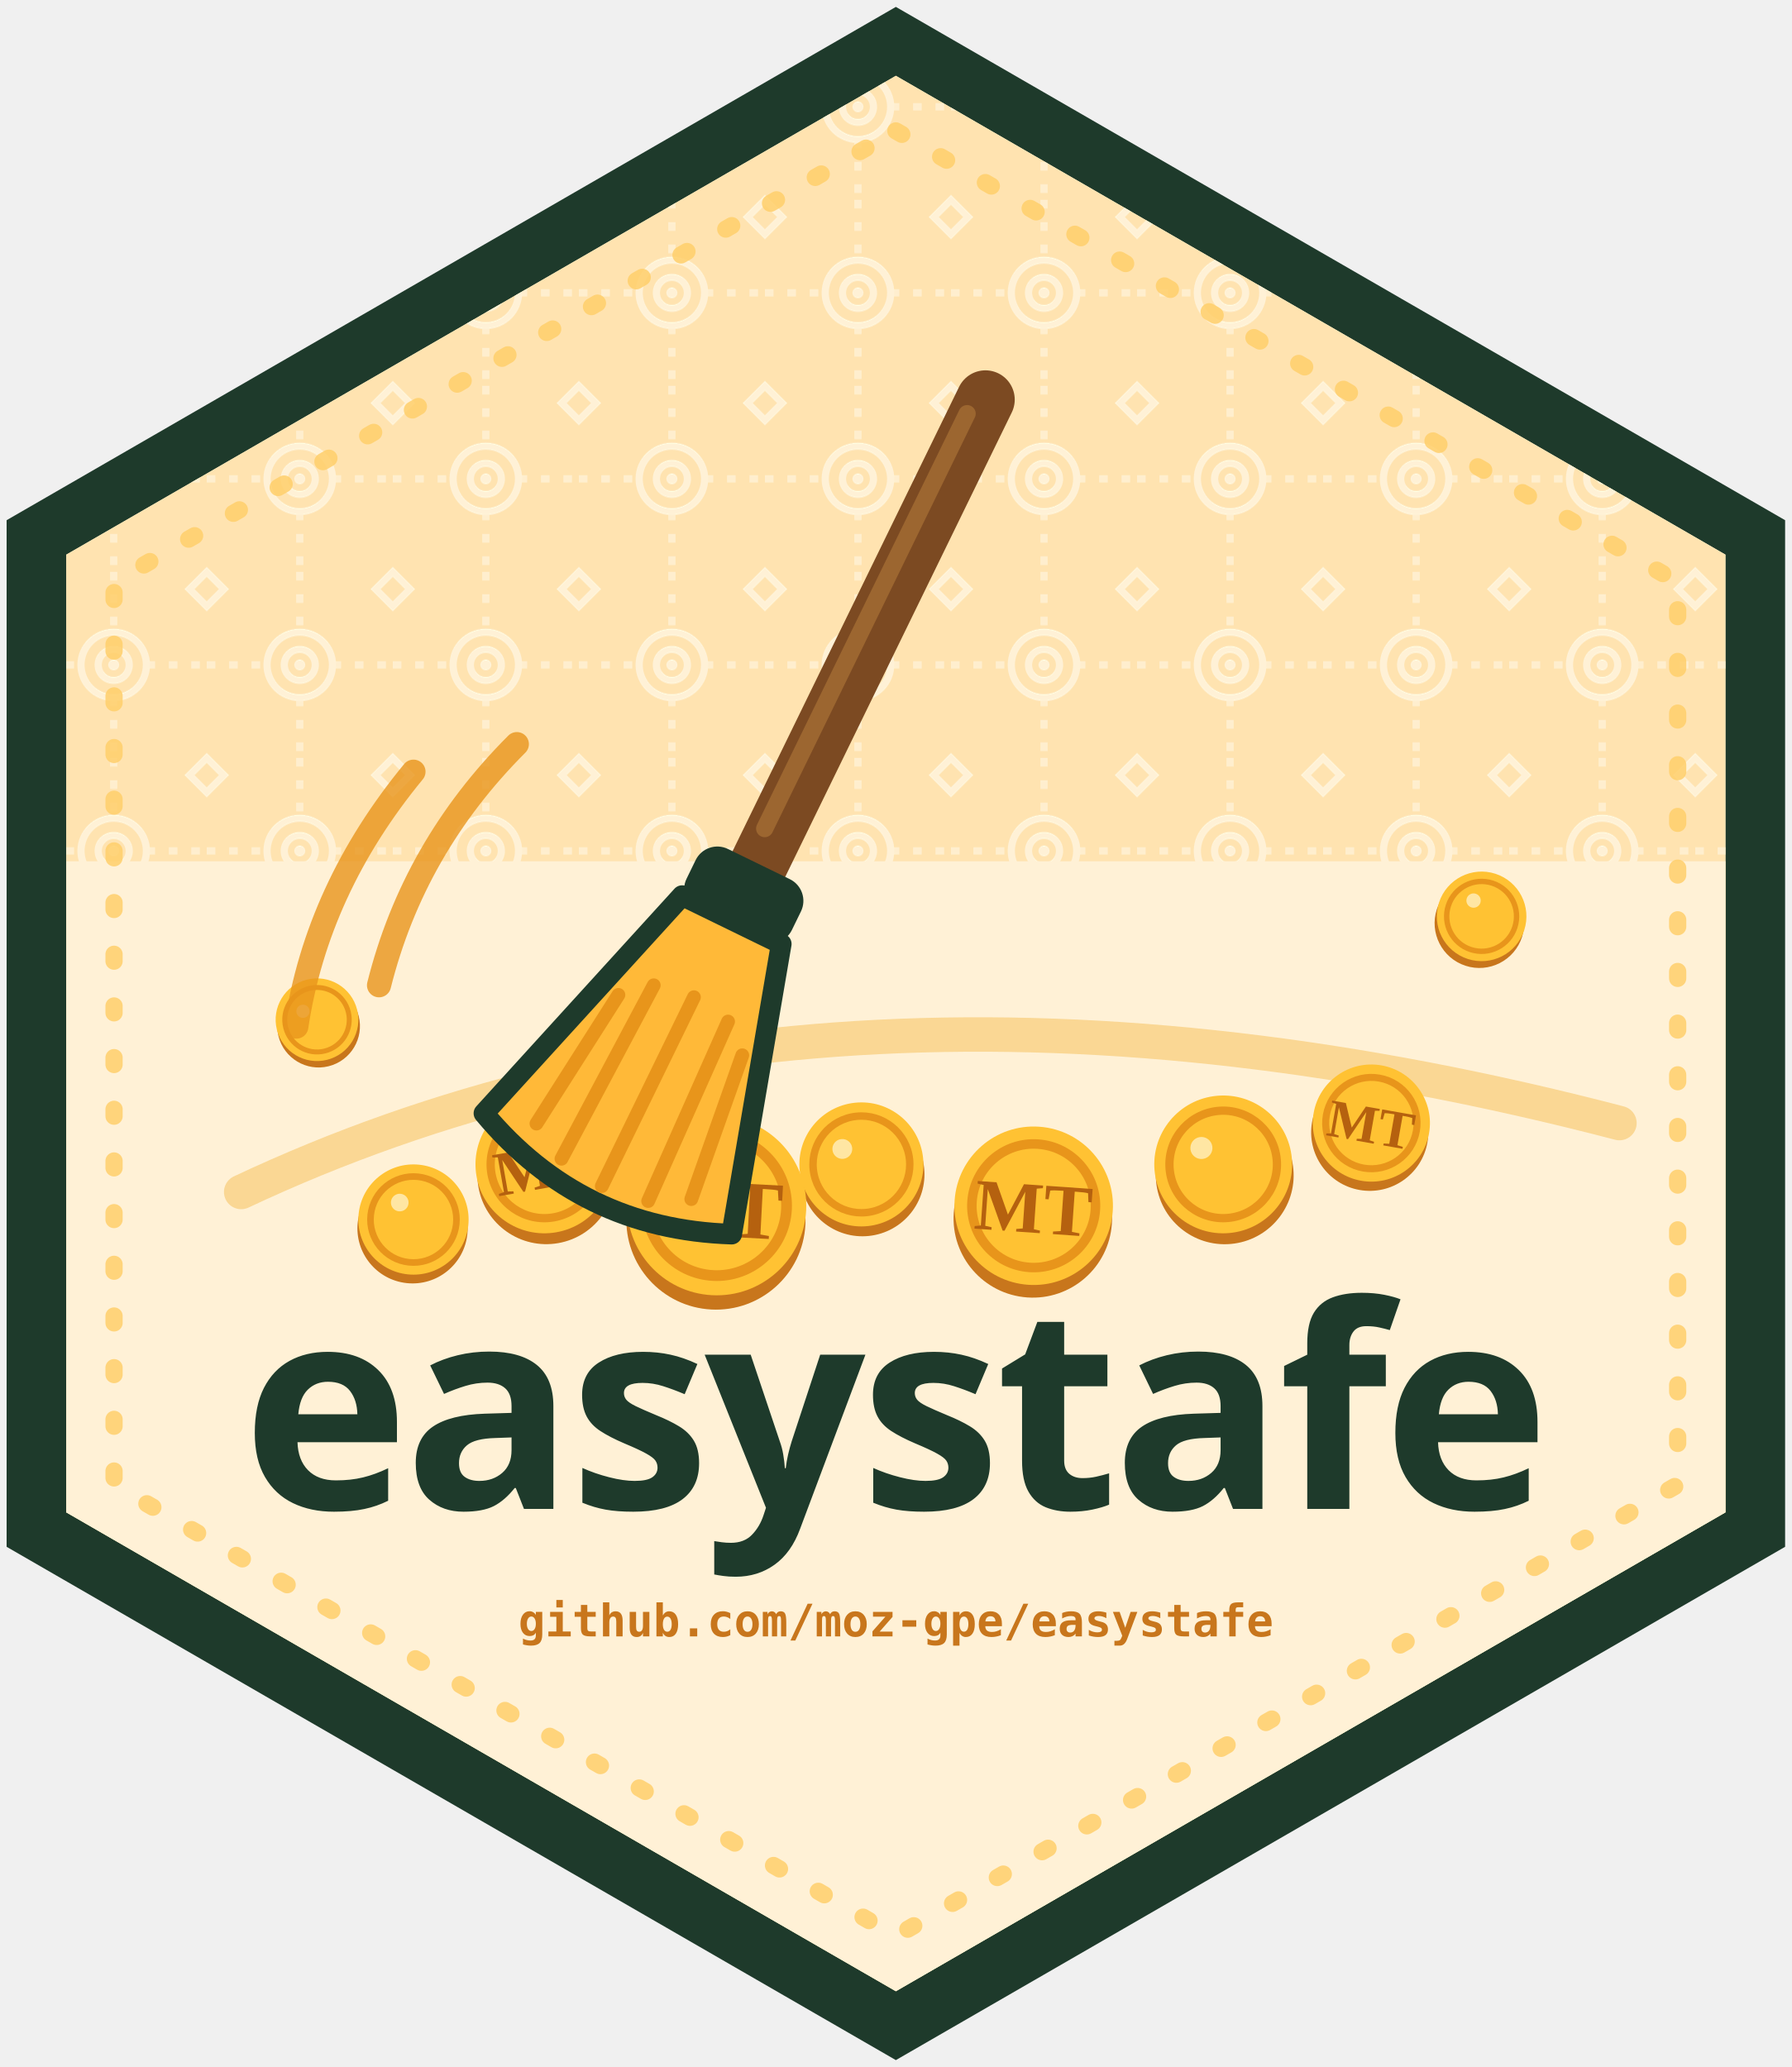
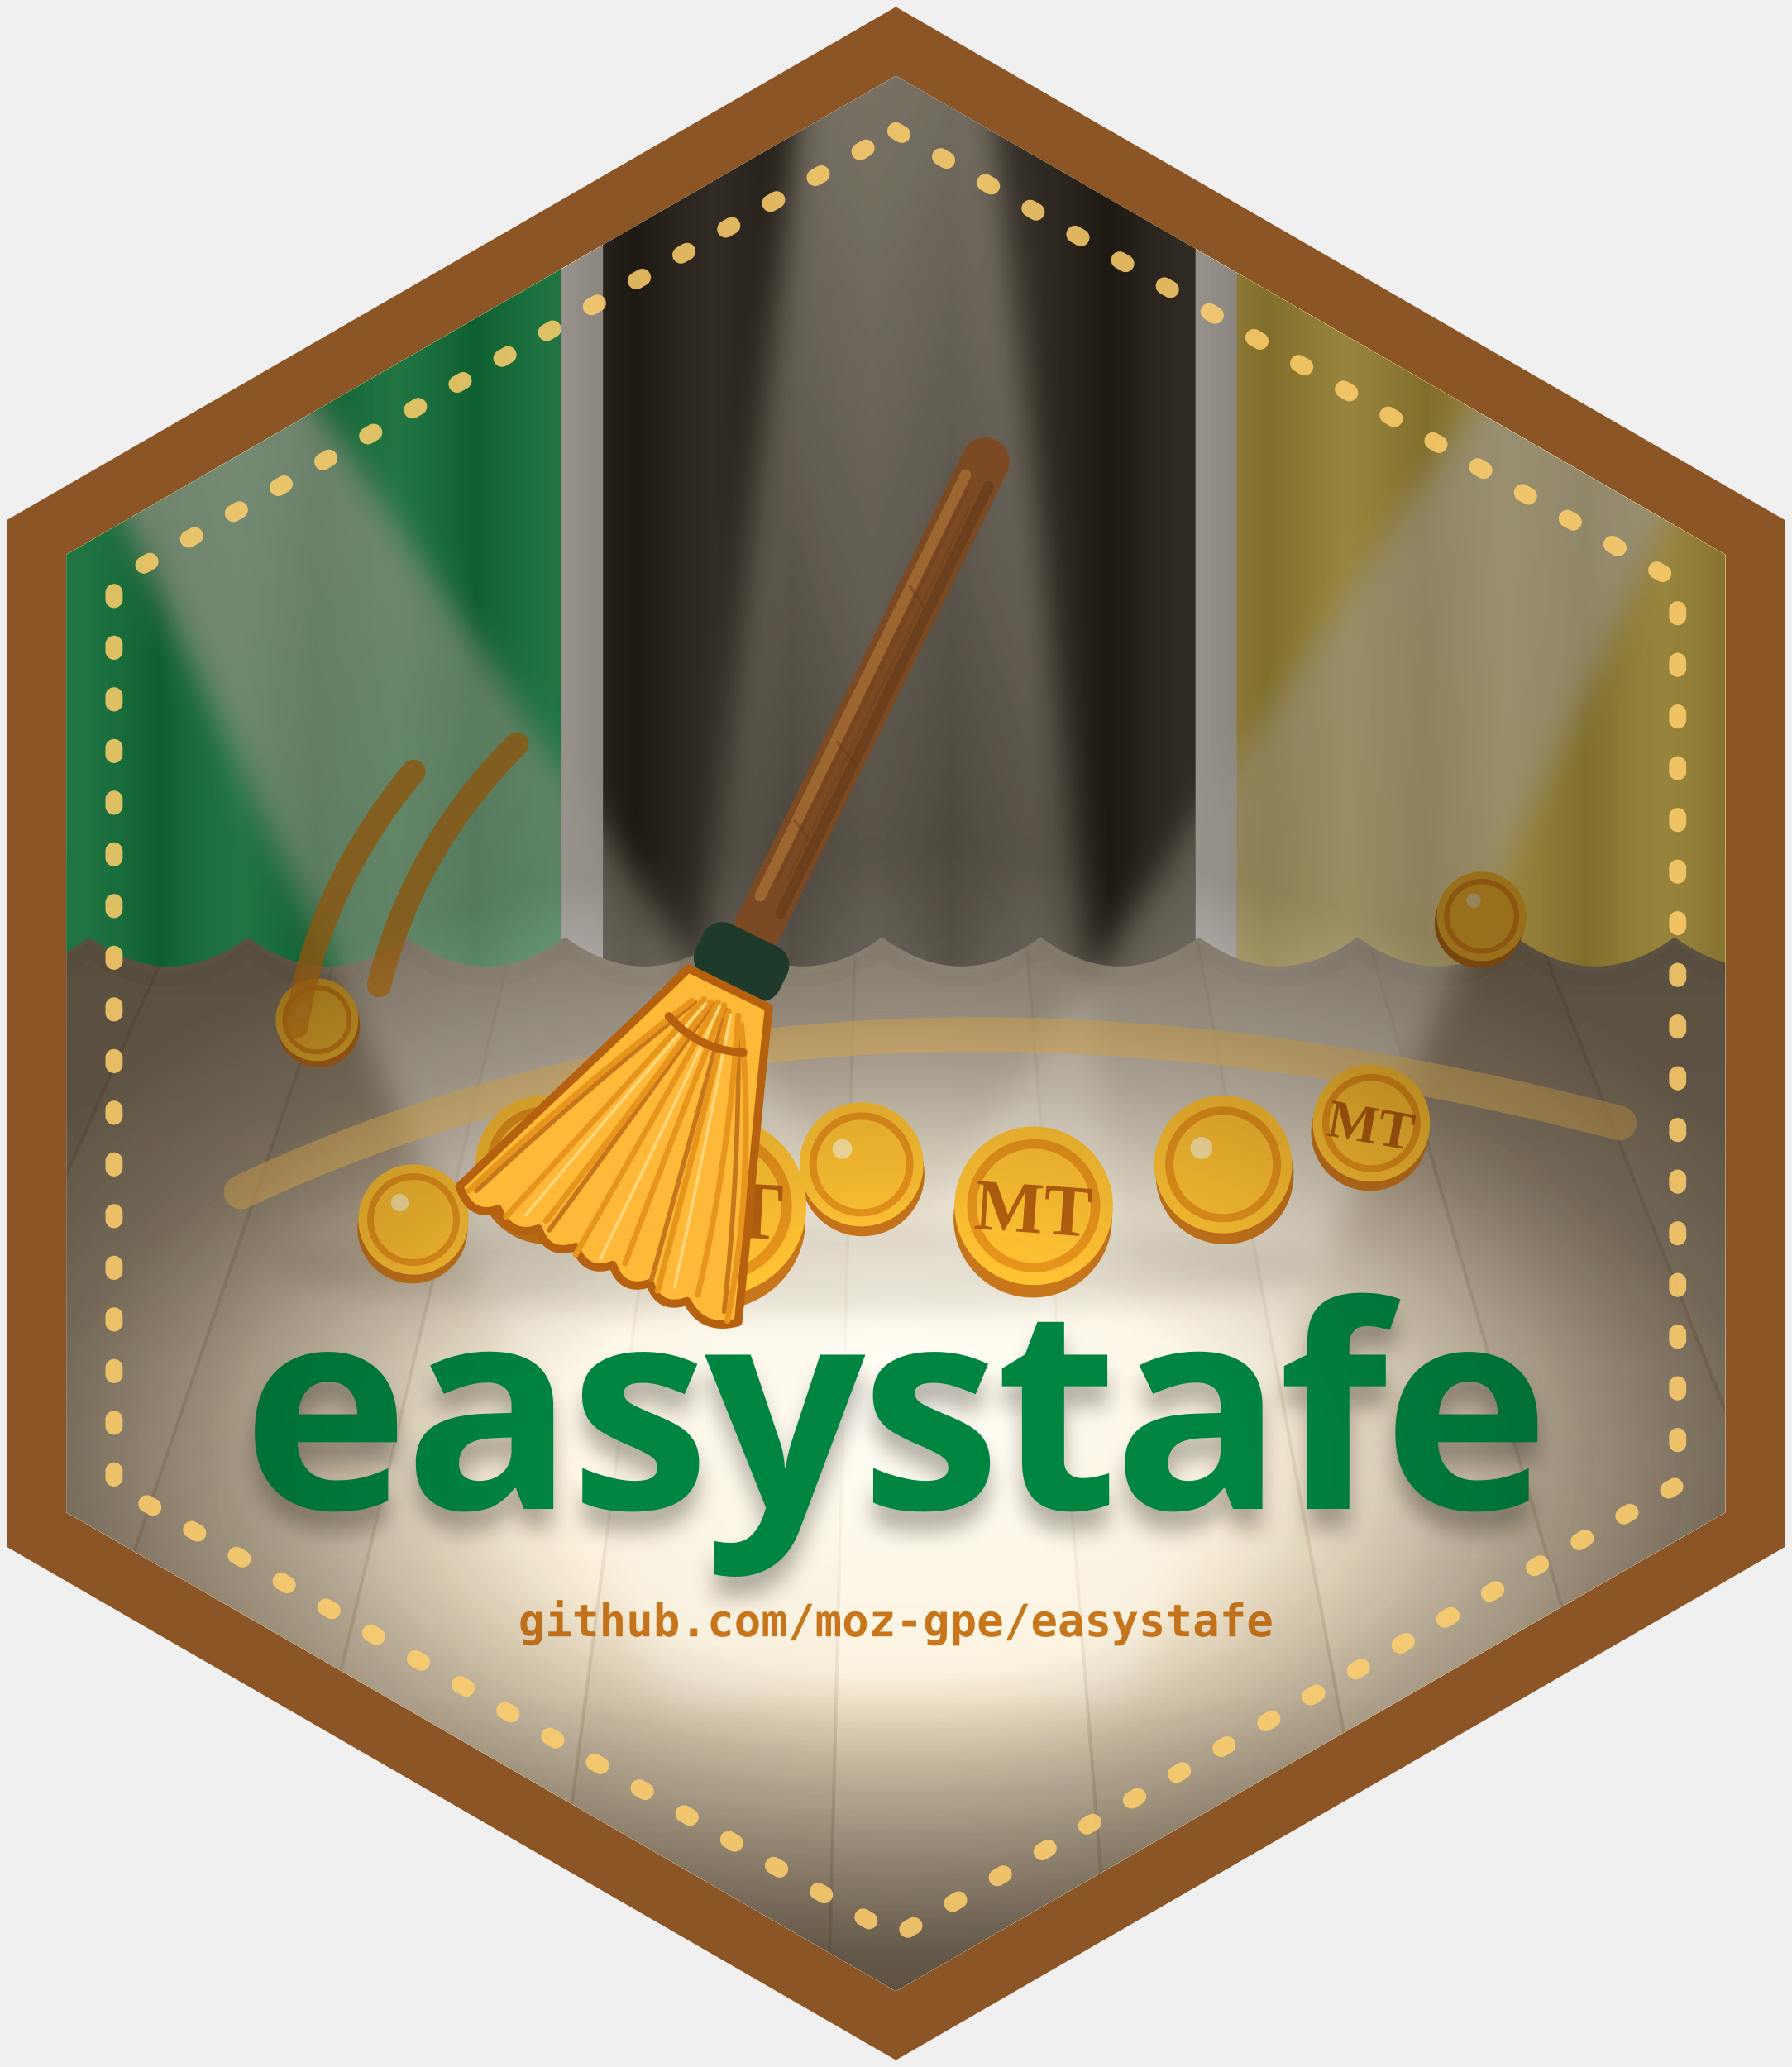
<svg xmlns="http://www.w3.org/2000/svg" viewBox="0 0 520 600" width="520" height="600">
-   <defs />
  <defs>
    <clipPath id="clip-broom">
      <path d="M 260.00 22.00 Q 260.00 22.00 260.00 22.00L 500.76 161.00 Q 500.76 161.00 500.76 161.00L 500.76 439.00 Q 500.76 439.00 500.76 439.00L 260.00 578.00 Q 260.00 578.00 260.00 578.00L 19.24 439.00 Q 19.24 439.00 19.24 439.00L 19.24 161.00 Q 19.24 161.00 19.24 161.00 Z" />
    </clipPath>
  </defs>
-   <path d="M 260.00 2.00 Q 260.00 2.00 260.00 2.00L 518.08 151.00 Q 518.08 151.00 518.08 151.00L 518.08 449.00 Q 518.08 449.00 518.08 449.00L 260.00 598.00 Q 260.00 598.00 260.00 598.00L 1.92 449.00 Q 1.92 449.00 1.92 449.00L 1.92 151.00 Q 1.92 151.00 1.92 151.00 Z" fill="#1E3A2B" />
+   <path d="M 260.00 2.00 Q 260.00 2.00 260.00 2.00L 518.08 151.00 Q 518.08 151.00 518.08 151.00L 518.08 449.00 Q 518.08 449.00 518.08 449.00L 260.00 598.00 Q 260.00 598.00 260.00 598.00L 1.92 449.00 Q 1.92 449.00 1.92 449.00L 1.92 151.00 Q 1.92 151.00 1.92 151.00 Z" fill="#8B5526" />
  <path d="M 260.00 22.00 Q 260.00 22.00 260.00 22.00L 500.76 161.00 Q 500.76 161.00 500.76 161.00L 500.76 439.00 Q 500.76 439.00 500.76 439.00L 260.00 578.00 Q 260.00 578.00 260.00 578.00L 19.24 439.00 Q 19.24 439.00 19.24 439.00L 19.24 161.00 Q 19.24 161.00 19.24 161.00 Z" fill="#FFF1D6" />
  <g clip-path="url(#clip-broom)">
    <path d="M 260.00 22.00 Q 260.00 22.00 260.00 22.00L 500.76 161.00 Q 500.76 161.00 500.76 161.00L 500.76 439.00 Q 500.76 439.00 500.76 439.00L 260.00 578.00 Q 260.00 578.00 260.00 578.00L 19.24 439.00 Q 19.24 439.00 19.24 439.00L 19.24 161.00 Q 19.24 161.00 19.24 161.00 Z" fill="#FFE3B0" />
-     <defs>
-       <pattern id="capu-tex" width="54" height="54" patternUnits="userSpaceOnUse" patternTransform="translate(6 4)">
-         <g fill="none" stroke="#FFF1D6" stroke-width="2.1" opacity="1">
-           <circle cx="27" cy="27" r="9.5" />
-           <circle cx="27" cy="27" r="4.5" />
-           <circle cx="27" cy="27" r="1.6" fill="#FFF1D6" stroke="none" />
-           <path d="M0 0 L5 5 L0 10 L-5 5 Z" />
-           <path d="M54 0 L59 5 L54 10 L49 5 Z" />
-           <path d="M0 54 L5 59 L0 64 L-5 59 Z" />
-           <path d="M54 54 L59 59 L54 64 L49 59 Z" />
-           <g opacity="0.8" stroke-dasharray="2.5 4">
-             <line x1="27" y1="0" x2="27" y2="17.5" />
-             <line x1="27" y1="36.5" x2="27" y2="54" />
-             <line x1="0" y1="27" x2="17.5" y2="27" />
-             <line x1="36.5" y1="27" x2="54" y2="27" />
-           </g>
-         </g>
-       </pattern>
-     </defs>
-     <rect x="0" y="0" width="520" height="252" fill="url(#capu-tex)" />
    <rect x="0" y="250" width="520" height="350" fill="#FFF1D6" />
+     <g>
+       <defs>
+         <linearGradient id="stage-depth" x1="0" y1="0" x2="0" y2="1">
+           <stop offset="0" stop-color="#3A2410" stop-opacity="0.11" />
+           <stop offset="0.42" stop-color="#3A2410" stop-opacity="0" />
+           <stop offset="1" stop-color="#FFEFC8" stop-opacity="0.12" />
+         </linearGradient>
+       </defs>
+       <polygon points="13.6,248 60.6,248 -96,600 -180,600" fill="#5A3A12" opacity="0.04" />
+       <polygon points="107.7,248 154.7,248 72,600 -12,600" fill="#5A3A12" opacity="0.04" />
+       <polygon points="201.8,248 248.8,248 240,600 156,600" fill="#5A3A12" opacity="0.04" />
+       <polygon points="295.8,248 342.9,248 408,600 324,600" fill="#5A3A12" opacity="0.04" />
+       <polygon points="389.9,248 437.0,248 576,600 492,600" fill="#5A3A12" opacity="0.04" />
+       <rect x="0" y="248" width="520" height="352" fill="url(#stage-depth)" />
+       <line x1="13.6" y1="248" x2="-180" y2="600" stroke="#7C4A22" stroke-opacity="0.15" stroke-width="1" />
+       <line x1="60.6" y1="248" x2="-96" y2="600" stroke="#7C4A22" stroke-opacity="0.15" stroke-width="1" />
+       <line x1="107.7" y1="248" x2="-12" y2="600" stroke="#7C4A22" stroke-opacity="0.15" stroke-width="1" />
+       <line x1="154.7" y1="248" x2="72" y2="600" stroke="#7C4A22" stroke-opacity="0.15" stroke-width="1" />
+       <line x1="201.8" y1="248" x2="156" y2="600" stroke="#7C4A22" stroke-opacity="0.15" stroke-width="1" />
+       <line x1="248.8" y1="248" x2="240" y2="600" stroke="#7C4A22" stroke-opacity="0.15" stroke-width="1" />
+       <line x1="295.8" y1="248" x2="324" y2="600" stroke="#7C4A22" stroke-opacity="0.15" stroke-width="1" />
+       <line x1="342.9" y1="248" x2="408" y2="600" stroke="#7C4A22" stroke-opacity="0.15" stroke-width="1" />
+       <line x1="389.9" y1="248" x2="492" y2="600" stroke="#7C4A22" stroke-opacity="0.15" stroke-width="1" />
+       <line x1="437.0" y1="248" x2="576" y2="600" stroke="#7C4A22" stroke-opacity="0.15" stroke-width="1" />
+       <line x1="484.0" y1="248" x2="660" y2="600" stroke="#7C4A22" stroke-opacity="0.15" stroke-width="1" />
+       <line x1="0" y1="248" x2="520" y2="248" stroke="#7C4A22" stroke-opacity="0.16" stroke-width="2" />
+     </g>
+     <g style="mix-blend-mode: multiply;">
+       <defs>
+         <radialGradient id="floor-shade" cx="260" cy="430" r="250" gradientUnits="userSpaceOnUse" gradientTransform="translate(260 430) scale(1 0.55) translate(-260 -430)">
+           <stop offset="0" stop-color="#1E1305" stop-opacity="0" />
+           <stop offset="0.42" stop-color="#1E1305" stop-opacity="0" />
+           <stop offset="1" stop-color="#1E1305" stop-opacity="0.4" />
+         </radialGradient>
+       </defs>
+       <rect x="0" y="250" width="520" height="350" fill="url(#floor-shade)" />
+     </g>
+     <g>
+       <defs>
+         <clipPath id="curtain-clip">
+           <path d="M -12 -12 L 532 -12 L 532 272 Q 509.0 289.0 486.0 272.0 Q 463.0 289.0 440.0 272.0 Q 417.0 289.0 394.0 272.0 Q 371.0 289.0 348.0 272.0 Q 325.0 289.0 302.0 272.0 Q 279.0 289.0 256.0 272.0 Q 233.0 289.0 210.0 272.0 Q 187.0 289.0 164.0 272.0 Q 141.0 289.0 118.0 272.0 Q 95.0 289.0 72.0 272.0 Q 49.0 289.0 26.0 272.0 Q 3.0 289.0 -12.0 272.0 L -12 -12 Z" />
+         </clipPath>
+         <linearGradient id="fold-grad" x1="0" y1="0" x2="1" y2="0">
+           <stop offset="0" stop-color="#000" stop-opacity="0.16" />
+           <stop offset="0.5" stop-color="#fff" stop-opacity="0.12" />
+           <stop offset="1" stop-color="#000" stop-opacity="0.16" />
+         </linearGradient>
+         <pattern id="curtain-folds" width="46" height="20" patternUnits="userSpaceOnUse">
+           <rect width="46" height="20" fill="url(#fold-grad)" />
+         </pattern>
+       </defs>
+       <path d="M 532 272 Q 509.0 289.0 486.0 272.0 Q 463.0 289.0 440.0 272.0 Q 417.0 289.0 394.0 272.0 Q 371.0 289.0 348.0 272.0 Q 325.0 289.0 302.0 272.0 Q 279.0 289.0 256.0 272.0 Q 233.0 289.0 210.0 272.0 Q 187.0 289.0 164.0 272.0 Q 141.0 289.0 118.0 272.0 Q 95.0 289.0 72.0 272.0 Q 49.0 289.0 26.0 272.0 Q 3.0 289.0 -12.0 272.0 " transform="translate(0 4)" fill="none" stroke="#000" stroke-opacity="0.05" stroke-width="4" stroke-linecap="round" />
+       <g clip-path="url(#curtain-clip)">
+         <rect x="-12" y="-12" width="175" height="301" fill="#1CC468" />
+         <rect x="163" y="-12" width="12" height="301" fill="#FFFFFF" />
+         <rect x="175" y="-12" width="172" height="301" fill="#3A3328" />
+         <rect x="347" y="-12" width="12" height="301" fill="#FFFFFF" />
+         <rect x="359" y="-12" width="185" height="301" fill="#FFE25A" />
+         <rect x="-12" y="-12" width="556" height="301" fill="url(#curtain-folds)" />
+         <rect x="-12" y="-12" width="556" height="7" fill="#fff" opacity="0.18" />
+       </g>
+     </g>
+     <g style="mix-blend-mode: screen;">
+       <defs>
+         <linearGradient id="beam-grad-l" x1="0" y1="0" x2="1" y2="1">
+           <stop offset="0" stop-color="#FFFAEA" stop-opacity="0.78" />
+           <stop offset="1" stop-color="#FFFAEA" stop-opacity="0.05" />
+         </linearGradient>
+         <linearGradient id="beam-grad-r" x1="1" y1="0" x2="0" y2="1">
+           <stop offset="0" stop-color="#FFFAEA" stop-opacity="0.78" />
+           <stop offset="1" stop-color="#FFFAEA" stop-opacity="0.05" />
+         </linearGradient>
+         <linearGradient id="beam-grad-c" x1="0" y1="0" x2="0" y2="1">
+           <stop offset="0" stop-color="#FFFAEA" stop-opacity="0.74" />
+           <stop offset="1" stop-color="#FFFAEA" stop-opacity="0.05" />
+         </linearGradient>
+         <radialGradient id="pool-grad" cx="0.5" cy="0.5" r="0.5">
+           <stop offset="0" stop-color="#FFF6D6" stop-opacity="0.85" />
+           <stop offset="0.35" stop-color="#FFF3CC" stop-opacity="0.5" />
+           <stop offset="0.62" stop-color="#FFF3CC" stop-opacity="0.24" />
+           <stop offset="1" stop-color="#FFF3CC" stop-opacity="0" />
+         </radialGradient>
+       </defs>
+       <g style="filter: blur(4.5px);">
+         <polygon points="24,124 88,112 332,474 196,496" fill="url(#beam-grad-l)" />
+         <polygon points="496,124 432,112 188,474 324,496" fill="url(#beam-grad-r)" />
+         <polygon points="236,-12 284,-12 338,490 182,490" fill="url(#beam-grad-c)" />
+       </g>
+       <ellipse cx="260" cy="408" rx="200" ry="100" fill="url(#pool-grad)" />
+     </g>
    <g transform="translate(0 -34)">
+       <ellipse cx="232" cy="402" rx="152" ry="13" fill="#2A1A0A" opacity="0.11" style="filter: blur(4px);" />
      <path d="M70 380 Q 240 300 470 360" fill="none" stroke="#F6C667" stroke-width="10" stroke-linecap="round" opacity="0.6" />
      <g transform="translate(355 372) rotate(-8)">
        <ellipse cx="0" cy="3.2" rx="20" ry="20" fill="#C8761C" />
        <circle cx="0" cy="0" r="20" fill="#FFC233" />
        <circle cx="0" cy="0" r="15.6" fill="none" stroke="#E8951B" stroke-width="2.4" />
        <circle cx="-5.6" cy="-5.6" r="3.2" fill="#FFE6A3" />
      </g>
      <g transform="translate(398 360) rotate(10)">
        <ellipse cx="0" cy="2.72" rx="17" ry="17" fill="#C8761C" />
        <circle cx="0" cy="0" r="17" fill="#FFC233" />
        <circle cx="0" cy="0" r="13.26" fill="none" stroke="#E8951B" stroke-width="2.04" />
        <text x="0" y="5.78" text-anchor="middle" font-weight="700" font-size="15.64" fill="#B5610F">MT</text>
      </g>
      <g transform="translate(300 384) rotate(4)">
        <ellipse cx="0" cy="3.68" rx="23" ry="23" fill="#C8761C" />
        <circle cx="0" cy="0" r="23" fill="#FFC233" />
        <circle cx="0" cy="0" r="17.94" fill="none" stroke="#E8951B" stroke-width="2.76" />
        <text x="0" y="7.82" text-anchor="middle" font-weight="700" font-size="21.16" fill="#B5610F">MT</text>
      </g>
      <g transform="translate(250 372) rotate(-6)">
        <ellipse cx="0" cy="2.88" rx="18" ry="18" fill="#C8761C" />
        <circle cx="0" cy="0" r="18" fill="#FFC233" />
        <circle cx="0" cy="0" r="14.04" fill="none" stroke="#E8951B" stroke-width="2.16" />
        <circle cx="-5.04" cy="-5.04" r="2.88" fill="#FFE6A3" />
      </g>
      <g transform="translate(208 384) rotate(3)">
        <ellipse cx="0" cy="4.16" rx="26" ry="26" fill="#C8761C" />
        <circle cx="0" cy="0" r="26" fill="#FFC233" />
        <circle cx="0" cy="0" r="20.28" fill="none" stroke="#E8951B" stroke-width="3.12" />
        <text x="0" y="8.84" text-anchor="middle" font-weight="700" font-size="23.92" fill="#B5610F">MT</text>
      </g>
      <g transform="translate(158 372) rotate(-10)">
        <ellipse cx="0" cy="3.2" rx="20" ry="20" fill="#C8761C" />
        <circle cx="0" cy="0" r="20" fill="#FFC233" />
        <circle cx="0" cy="0" r="15.6" fill="none" stroke="#E8951B" stroke-width="2.4" />
        <text x="0" y="6.8" text-anchor="middle" font-weight="700" font-size="18.4" fill="#B5610F">MT</text>
      </g>
      <g transform="translate(120 388) rotate(6)">
        <ellipse cx="0" cy="2.56" rx="16" ry="16" fill="#C8761C" />
        <circle cx="0" cy="0" r="16" fill="#FFC233" />
        <circle cx="0" cy="0" r="12.48" fill="none" stroke="#E8951B" stroke-width="1.92" />
        <circle cx="-4.48" cy="-4.48" r="2.56" fill="#FFE6A3" />
      </g>
      <g transform="translate(430 300) rotate(18)">
        <ellipse cx="0" cy="2.08" rx="13" ry="13" fill="#C8761C" />
        <circle cx="0" cy="0" r="13" fill="#FFC233" />
        <circle cx="0" cy="0" r="10.14" fill="none" stroke="#E8951B" stroke-width="1.56" />
        <circle cx="-3.64" cy="-3.64" r="2.08" fill="#FFE6A3" />
      </g>
      <g transform="translate(92 330) rotate(-14)">
        <ellipse cx="0" cy="1.92" rx="12" ry="12" fill="#C8761C" />
        <circle cx="0" cy="0" r="12" fill="#FFC233" />
        <circle cx="0" cy="0" r="9.36" fill="none" stroke="#E8951B" stroke-width="1.44" />
        <circle cx="-3.36" cy="-3.36" r="1.92" fill="#FFE6A3" />
      </g>
      <g stroke="#E8951B" stroke-width="7" stroke-linecap="round" fill="none" opacity="0.8">
        <path d="M150 250 Q 120 280 110 320" />
        <path d="M120 258 Q 92 292 86 332" />
      </g>
-       <g transform="translate(286 150) rotate(26)">
-         <line x1="0" y1="0" x2="0" y2="150" stroke="#7C4A22" stroke-width="17" stroke-linecap="round" />
-         <line x1="-3" y1="6" x2="-3" y2="140" stroke="#9C6630" stroke-width="5" stroke-linecap="round" />
-         <rect x="-17" y="150" width="34" height="20" rx="7" fill="#1E3A2B" />
-         <path d="M-16 168 L16 168 L40 250 Q 0 268 -40 250 Z" fill="#FFB938" stroke="#1E3A2B" stroke-width="6" stroke-linejoin="round" />
-         <g stroke="#E8951B" stroke-width="4" stroke-linecap="round">
-           <line x1="-20" y1="202" x2="-25" y2="246" />
-           <line x1="-12" y1="195" x2="-14" y2="252" />
-           <line x1="0" y1="193" x2="0" y2="254" />
-           <line x1="12" y1="195" x2="14" y2="252" />
-           <line x1="20" y1="202" x2="25" y2="246" />
+     </g>
+     <text x="260" y="444" text-anchor="middle" font-family="Fredoka, sans-serif" font-weight="600" font-size="82" fill="#1C1208" opacity="0.32" letter-spacing="-1.5" style="filter: blur(3px);">easystafe</text>
+     <text x="260" y="438" text-anchor="middle" font-family="Fredoka, sans-serif" font-weight="600" font-size="82" fill="#008541" letter-spacing="-1.5">easystafe</text>
+     <text x="260" y="475" text-anchor="middle" font-family="'Space Mono', monospace" font-weight="700" font-size="13" fill="#C8761C" letter-spacing="0">github.com/moz-gpe/easystafe</text>
+     <g style="mix-blend-mode: multiply;">
+       <defs>
+         <radialGradient id="vig-grad" cx="260" cy="425" r="290" gradientUnits="userSpaceOnUse" gradientTransform="translate(260 425) scale(1 0.62) translate(-260 -425)">
+           <stop offset="0" stop-color="#1E1305" stop-opacity="0" />
+           <stop offset="0.34" stop-color="#1E1305" stop-opacity="0" />
+           <stop offset="0.68" stop-color="#1E1305" stop-opacity="0.2" />
+           <stop offset="1" stop-color="#1E1305" stop-opacity="0.46" />
+         </radialGradient>
+       </defs>
+       <path d="M 260.00 22.00 Q 260.00 22.00 260.00 22.00L 500.76 161.00 Q 500.76 161.00 500.76 161.00L 500.76 439.00 Q 500.76 439.00 500.76 439.00L 260.00 578.00 Q 260.00 578.00 260.00 578.00L 19.24 439.00 Q 19.24 439.00 19.24 439.00L 19.24 161.00 Q 19.24 161.00 19.24 161.00 Z" fill="url(#vig-grad)" />
+       <defs>
+         <linearGradient id="front-shade" x1="0" y1="0" x2="0" y2="1">
+           <stop offset="0" stop-color="#1E1305" stop-opacity="0" />
+           <stop offset="1" stop-color="#1E1305" stop-opacity="0.3" />
+         </linearGradient>
+       </defs>
+       <rect x="0" y="492" width="520" height="108" fill="url(#front-shade)" />
+     </g>
+     <g transform="translate(0 -34)">
+       <g transform="translate(286 168) rotate(26)">
+         <line x1="0" y1="0" x2="0" y2="150" stroke="#7C4A22" stroke-width="14" stroke-linecap="round" />
+         <line x1="4" y1="6" x2="4" y2="144" stroke="#5E3618" stroke-width="3" stroke-linecap="round" opacity="0.55" />
+         <line x1="-3.5" y1="6" x2="-3.5" y2="142" stroke="#9C6630" stroke-width="3.2" stroke-linecap="round" />
+         <line x1="-1" y1="10" x2="-1" y2="138" stroke="#6B3F1C" stroke-width="0.9" stroke-linecap="round" opacity="0.5" />
+         <line x1="1.5" y1="14" x2="1.5" y2="134" stroke="#6B3F1C" stroke-width="0.9" stroke-linecap="round" opacity="0.4" />
+         <g stroke="#5E3618" stroke-width="0.8" stroke-linecap="round" opacity="0.4">
+           <line x1="-4" y1="42" x2="3" y2="46" />
+           <line x1="-3" y1="92" x2="4" y2="95" />
+           <line x1="-4" y1="118" x2="2" y2="121" />
        </g>
-       </g>
-     </g>
-     <text x="260" y="438" text-anchor="middle" font-family="Fredoka, sans-serif" font-weight="600" font-size="82" fill="#1E3A2B" letter-spacing="-1.5">easystafe</text>
-     <text x="260" y="475" text-anchor="middle" font-family="'Space Mono', monospace" font-weight="700" font-size="13" fill="#C8761C" letter-spacing="0">github.com/moz-gpe/easystafe</text>
+         <rect x="-13.5" y="153" width="27" height="17" rx="6" fill="#1E3A2B" />
+         <path d="M -13 170 C -23 198 -34 226 -45 256 Q -38 263 -32 257 Q -25 263 -19 257 Q -13 263 -7 257 Q -1 263 5 257 Q 11 263 17 257 Q 23 263 29 257 Q 37 263 45 256 C 34 226 23 198 13 170 Z" fill="#FFB938" stroke="#B5610F" stroke-width="2.4" stroke-linejoin="round" />
+         <g fill="none" stroke-linecap="round">
+           <g stroke="#C8761C" stroke-width="1.4">
+             <path d="M -7 178 Q -25 216 -40 255" />
+             <path d="M -2 176 Q -8 212 -16 256" />
+             <path d="M 2 176 Q 9 213 17 256" />
+             <path d="M 7 178 Q 26 216 40 255" />
+           </g>
+           <g stroke="#E8951B" stroke-width="1.7">
+             <path d="M -8 178 Q -27 216 -42 256" />
+             <path d="M -5 176 Q -16 214 -29 258" />
+             <path d="M -3 176 Q -9 212 -18 254" />
+             <path d="M -1 175 Q -3 214 -6 259" />
+             <path d="M 1 175 Q 4 212 8 255" />
+             <path d="M 3 176 Q 11 214 20 258" />
+             <path d="M 6 176 Q 22 215 31 254" />
+             <path d="M 8 178 Q 31 216 42 257" />
+           </g>
+           <g stroke="#FFD679" stroke-width="0.9">
+             <path d="M -4 177 Q -14 214 -24 255" />
+             <path d="M 0 176 Q 1 213 1 257" />
+             <path d="M 4 177 Q 14 214 24 255" />
+           </g>
+         </g>
+         <path d="M -12 185 Q 0 190 12 185" fill="none" stroke="#B5610F" stroke-width="2.4" stroke-linecap="round" />
+       </g>
+     </g>
  </g>
  <path d="M 260.00 38.00 Q 260.00 38.00 260.00 38.00L 486.90 169.00 Q 486.90 169.00 486.90 169.00L 486.90 431.00 Q 486.90 431.00 486.90 431.00L 260.00 562.00 Q 260.00 562.00 260.00 562.00L 33.10 431.00 Q 33.10 431.00 33.10 431.00L 33.10 169.00 Q 33.10 169.00 33.10 169.00 Z" fill="none" stroke="#FFCf6b" stroke-width="5" stroke-dasharray="2 13" stroke-linecap="round" opacity="0.85" />
</svg>
